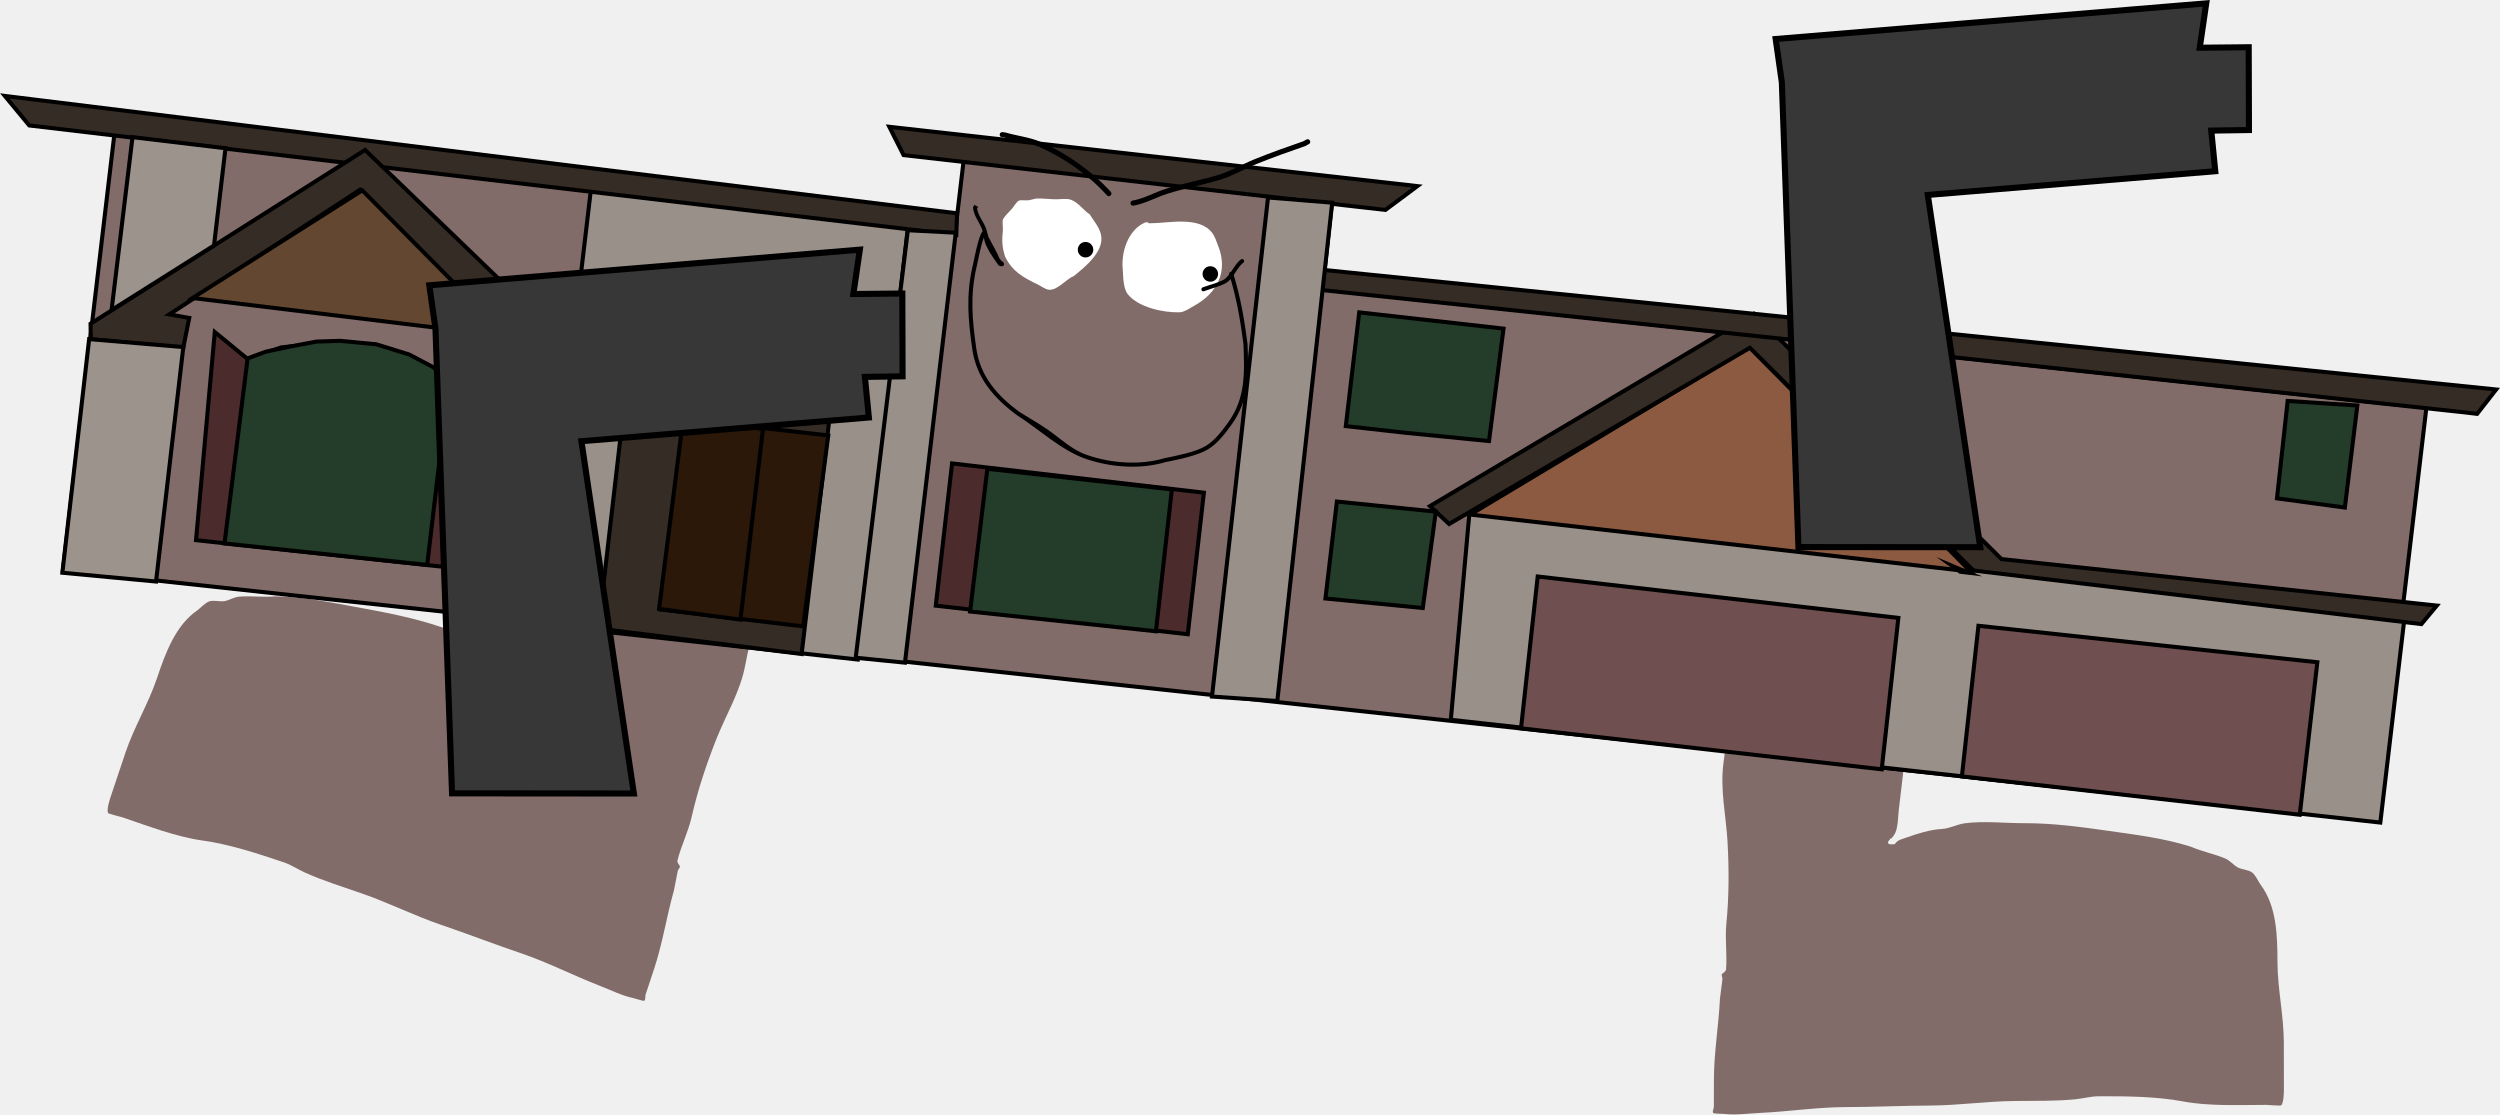
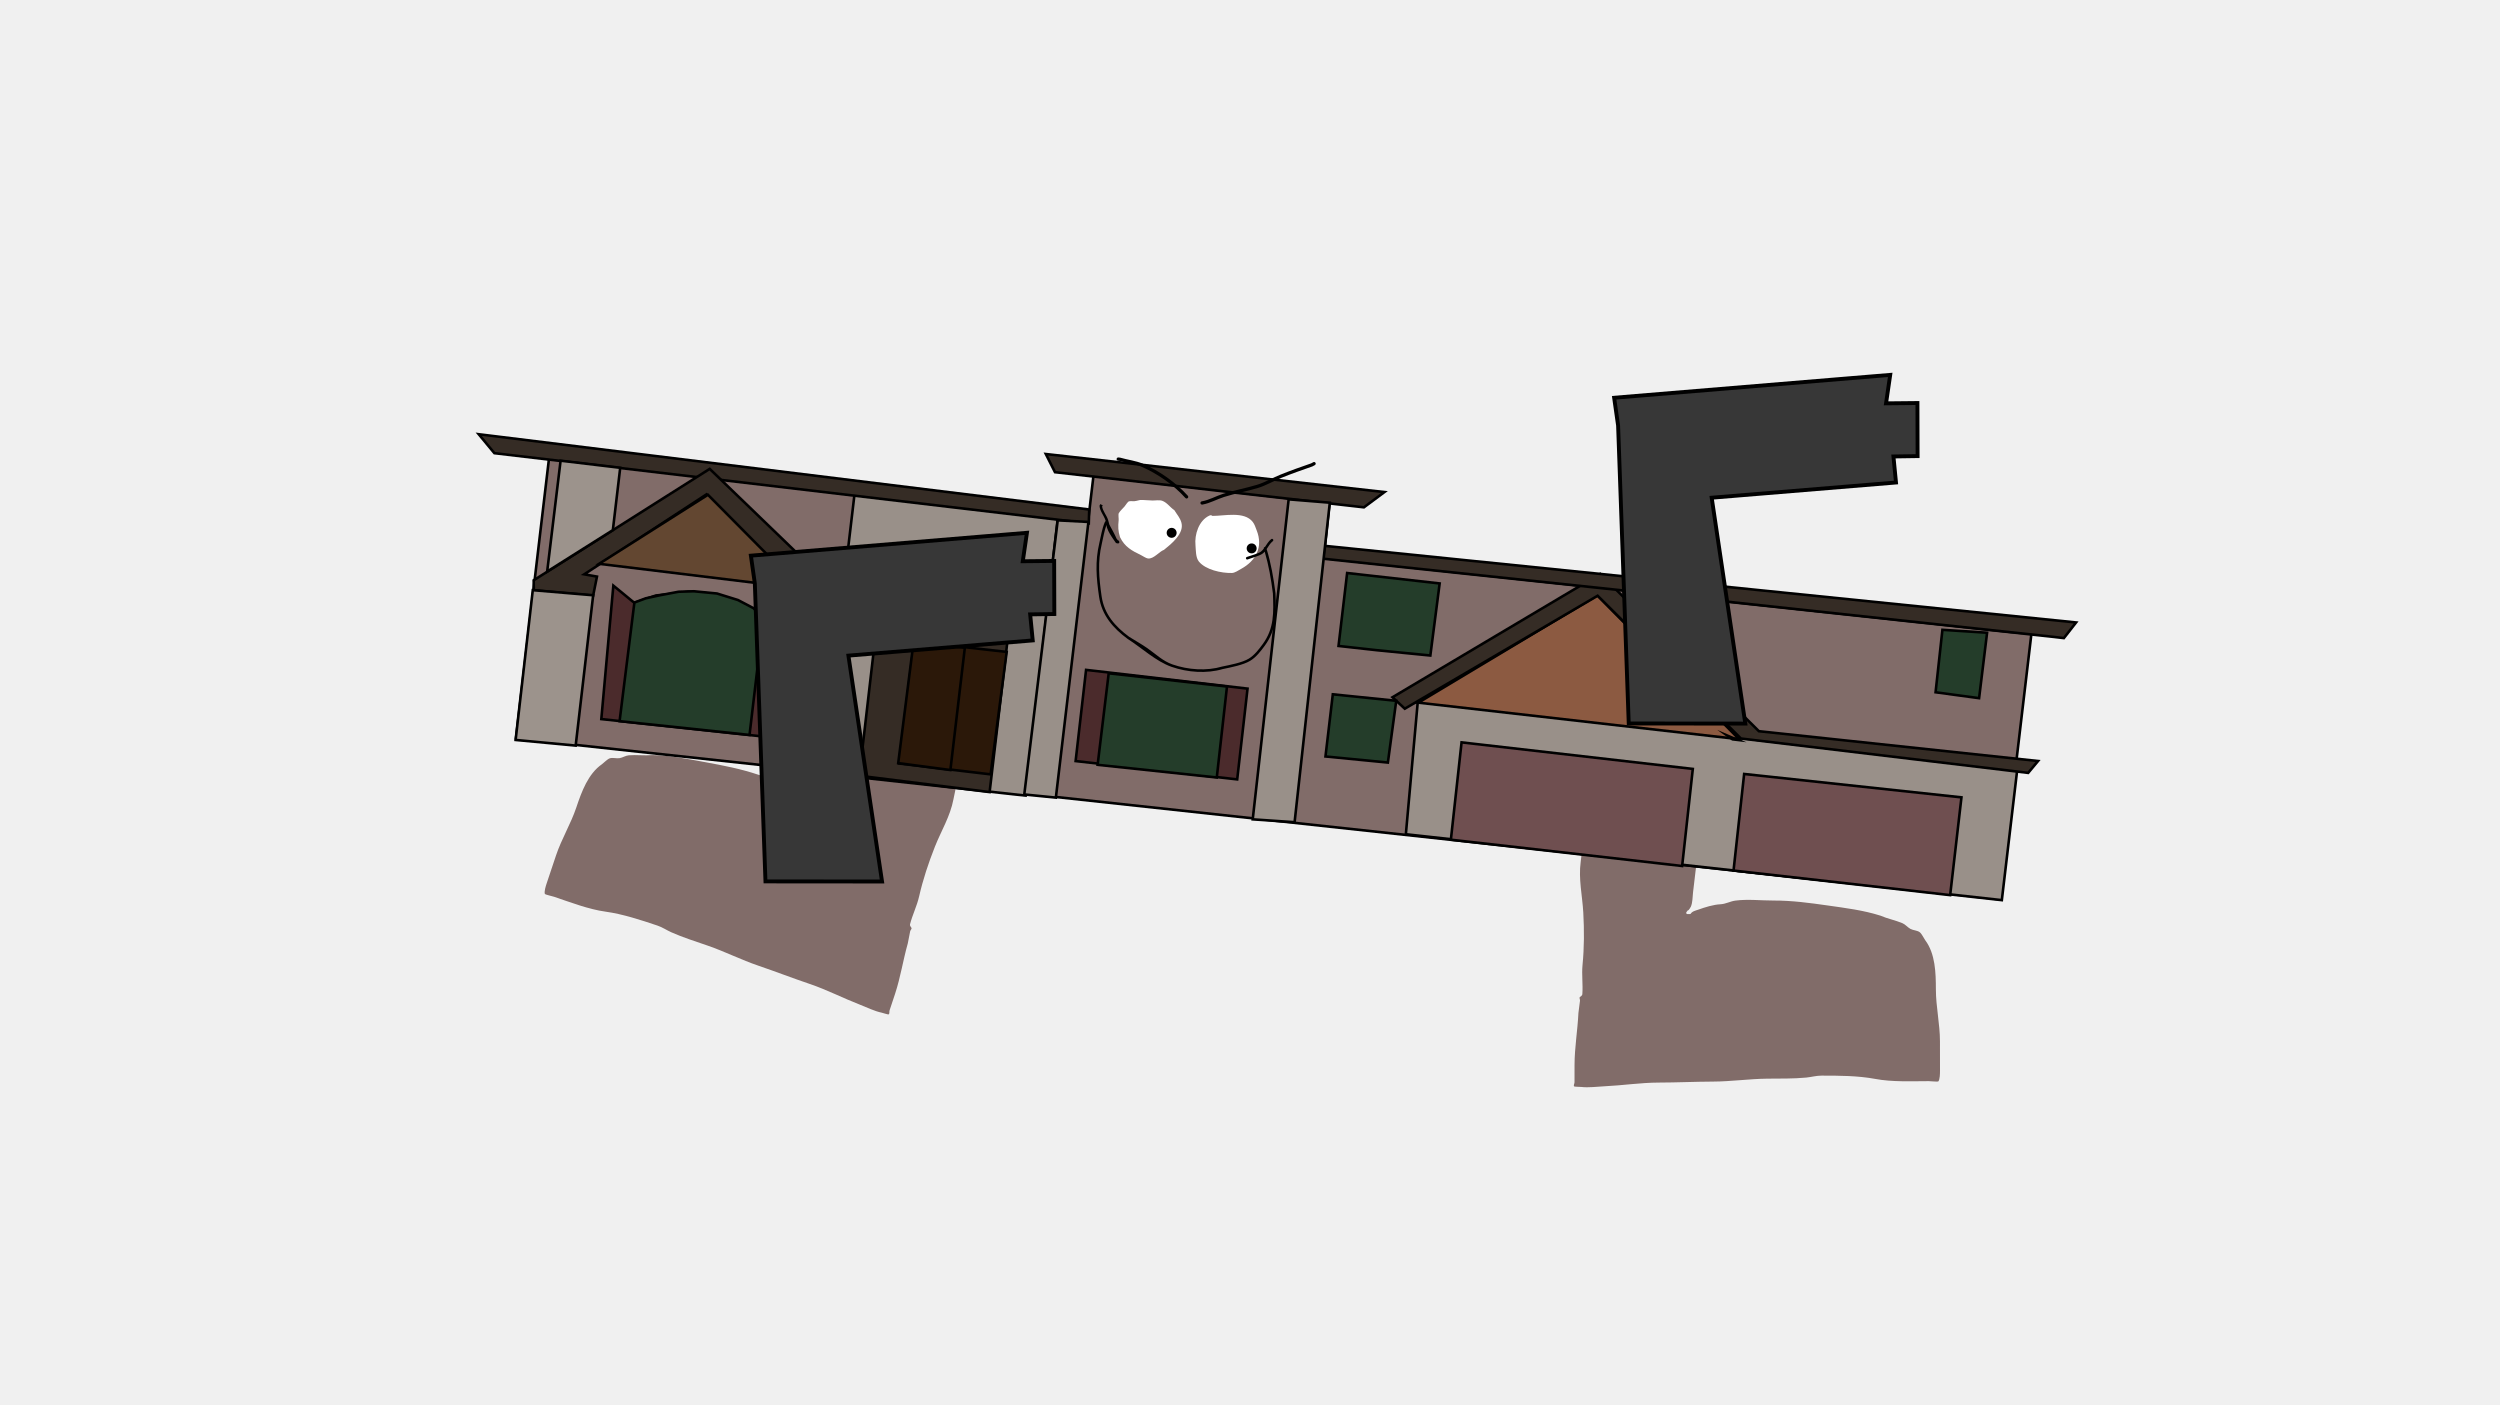
- <svg xmlns="http://www.w3.org/2000/svg" version="1.1" width="615.18" height="274.228" viewBox="0,0,615.18,274.228">
-   <g transform="translate(-22.80816,-53.52857)">
+ <svg xmlns="http://www.w3.org/2000/svg" version="1.1" width="959.459" height="539.039" viewBox="0,0,959.459,539.039">
+   <g transform="translate(159.7297,89.51952)">
    <g data-paper-data="{&quot;isPaintingLayer&quot;:true}" fill-rule="nonzero" stroke-linejoin="miter" stroke-miterlimit="10" stroke-dasharray="" stroke-dashoffset="0" style="mix-blend-mode: normal">
      <path d="M451.441,175.605c-0.445,-0.527 -1.775,-1.854 -2.358,-2.212c-0.417,-0.257 -1.114,0.039 -1.455,-0.305c-0.179,-0.18 -0.383,-0.408 -0.506,-0.538c1.1,0.115 2.189,0.187 3.32,0.185c6.91,-0.011 13.924,0.346 20.754,-0.698c3.66,-0.559 7.233,-0.295 10.916,-0.492c3.337,-0.179 6.585,-0.712 9.938,-0.718c1.41,-0.002 2.637,-0.117 4.018,-0.383c0.509,-0.098 1.052,-0.796 1.467,-0.499c0.415,0.296 -0.395,1.008 -0.497,1.493c-0.25,1.191 -0.642,2.423 -0.767,3.631c-0.252,2.417 0.848,5.861 -0.357,8.02c-0.125,6.717 -1.714,13.229 -2.035,19.903c-0.315,6.558 -1.337,13.134 -1.346,19.609c-0.009,6.687 -0.44,13.255 -1.264,19.899c-0.431,3.475 -0.838,6.931 -1.234,10.41c-0.19,1.667 -0.156,3.963 -0.831,5.515c-0.206,0.474 -0.585,0.956 -0.958,1.44l-0.137,-0.1l-0.605,0.754c-0.066,0.081 -0.106,0.183 -0.106,0.294c0,0.263 0.224,0.476 0.5,0.475l1,-0.002l-0,-0.101l0.174,0.073c0.59,-1.067 1.902,-1.278 3.04,-1.69c2.468,-0.893 5.753,-1.922 8.487,-2.049c1.991,-0.106 3.725,-1.144 5.687,-1.403c4.709,-0.622 9.905,-0.015 14.666,-0.023c7.055,-0.012 13.774,0.896 20.748,1.892c6.838,0.977 13.604,1.802 20.234,3.897c2.732,1.197 5.823,1.776 8.493,2.921c1.116,0.479 1.976,1.605 3.048,2.18c1.013,0.543 2.625,0.565 3.522,1.243c0.831,0.628 1.528,2.219 2.126,3.069c3.911,5.213 4.095,12.553 4.107,18.909c0.012,6.673 1.553,13.203 1.565,19.927c0.007,3.757 0.011,7.517 0.017,11.275c0.002,1 -0.025,3.439 -0.664,4.127c-0.139,0.15 -3.251,-0.125 -3.657,-0.125c-6.652,0.011 -14.077,0.366 -20.581,-0.864c-6.533,-1.225 -13.933,-1.268 -20.579,-1.257c-2.047,0.003 -3.831,0.549 -5.838,0.746c-4.84,0.473 -10.075,0.368 -14.949,0.42c-6.993,0.075 -13.864,1.094 -20.894,1.124c-6.944,0.03 -13.895,0.365 -20.844,0.381c-6.906,0.02 -13.907,1.107 -20.82,1.424c-2.9,0.133 -6.02,0.592 -8.901,0.251c-0.285,-0.034 -2.542,-0.061 -2.665,-0.194c-0.37,-0.398 0.123,-1.06 0.123,-1.593c-0.002,-2.226 0.003,-4.453 0.008,-6.679c0.015,-6.631 1.179,-13.291 1.493,-19.933c0.204,-1.572 0.406,-3.146 0.608,-4.718c0.06,-0.464 -0.419,-1.129 -0.021,-1.401c0.392,-0.268 0.876,-0.613 0.912,-1.071c0.289,-3.723 -0.292,-7.505 0.076,-11.227c0.661,-6.74 0.66,-13.32 0.293,-20.081c-0.364,-6.553 -1.892,-12.864 -0.995,-19.519c0.891,-6.604 1.308,-13.204 1.722,-19.849c0.414,-6.633 1.124,-13.243 2.282,-19.796c0.498,-2.816 1.779,-5.534 2.2,-8.328c0.451,-2.987 -0.387,-5.646 -0.392,-8.541c0,0 0.067,-0.407 -0.433,-0.406c-0.067,0 -0.193,-0.061 -0.243,-0.046c0.3,-2.904 1.16,-6.548 -0.611,-8.646z" data-paper-data="{&quot;noHover&quot;:false,&quot;origItem&quot;:[&quot;Path&quot;,{&quot;applyMatrix&quot;:true,&quot;segments&quot;:[[[468.03134,200.77183],[0.30527,-3.04336],[0.05031,-0.0156]],[[468.20689,200.74722],[-0.06713,0],[0.5,0]],[[468.70689,201.24722],[0,0],[0,3.03472]],[[469.08608,210.19772],[0.45598,-3.13034],[-0.42648,2.92787]],[[466.87422,218.9193],[0.50263,-2.95078],[-1.16952,6.86586]],[[464.56311,239.65292],[0.42559,-6.9513],[-0.42643,6.96497]],[[462.80883,260.44035],[0.90268,-6.92056],[-0.90967,6.97415]],[[463.76772,280.88562],[-0.35206,-6.86907],[0.35432,7.08646]],[[463.4339,301.91889],[0.67356,-7.06328],[-0.37417,3.90028]],[[463.33467,313.68007],[0.29545,-3.90165],[-0.0364,0.48074]],[[462.42077,314.80108],[0.3921,-0.28052],[-0.39806,0.28478]],[[462.43932,316.26928],[0.06048,-0.48569],[-0.20514,1.64751]],[[461.82117,321.21147],[0.20655,-1.64733],[-0.32572,6.96162]],[[460.28729,342.0957],[0.0272,-6.94964],[-0.00913,2.33283]],[[460.26582,349.09418],[0.00222,-2.33285],[-0.00053,0.5578]],[[460.13969,350.76281],[-0.36922,-0.41811],[0.12307,0.13936]],[[462.8037,350.96968],[-0.28515,-0.03591],[2.87984,0.36272]],[[471.7022,350.71975],[-2.90002,0.13451],[6.91361,-0.32066]],[[492.51689,349.25845],[-6.90629,0.00867],[6.9497,-0.00549]],[[513.35113,348.89106],[-6.94441,0.01916],[7.03063,-0.01893]],[[534.23453,347.74818],[-6.9935,0.06622],[4.87343,-0.04615]],[[549.17486,347.33507],[-4.84082,0.48781],[2.00749,-0.20229]],[[555.01119,346.56456],[-2.04692,0],[6.64691,0]],[[575.5787,347.92158],[-6.53074,-1.29493],[6.5023,1.30046]],[[596.15164,348.86694],[-6.65171,0],[0.40588,0]],[[599.80714,349.00455],[-0.13976,0.15721],[0.64049,-0.72044]],[[600.47742,344.68083],[0,1.04801],[0,-3.93809]],[[600.47742,332.86656],[0,3.93809],[0,-7.04769]],[[598.94266,311.98485],[0.00043,6.99458],[-0.0004,-6.66111]],[[594.86514,292.16883],[3.90167,5.47056],[-0.59593,-0.89241]],[[592.74438,288.94959],[0.82995,0.65964],[-0.89558,-0.71179]],[[589.22482,287.64095],[1.0118,0.57121],[-1.07109,-0.60469]],[[586.1808,285.35179],[1.11527,0.50361],[-2.66735,-1.20447]],[[577.78922,282.30441],[2.73005,1.2592],[-6.62657,-2.20678]],[[557.56094,278.18823],[6.83587,1.03575],[-6.97258,-1.05646]],[[536.80167,276.19081],[7.05463,0],[-4.76109,0]],[[522.0666,276.18621],[4.70977,-0.64353],[-1.9622,0.26811]],[[516.37174,277.63991],[1.99125,-0.10792],[-2.7344,0.12834]],[[507.87802,279.76756],[2.46916,-0.9318],[-1.13885,0.42977]],[[504.92409,281.48835],[0.5915,-1.11745],[0,0]],[504.66123,281.45698],[504.66123,281.56303],[[503.66123,281.56303],[0,0],[-0.27614,0]],[[503.16123,281.06303],[0,0.27614],[0,-0.11626]],[[503.26746,280.75486],[-0.06655,0.08492],[0,0]],[503.87355,279.96534],[[504.01042,280.07041],[0,0],[0.3735,-0.50602]],[[504.97011,278.56137],[-0.20703,0.49629],[0.6783,-1.62603]],[[505.80868,272.7723],[-0.19283,1.74739],[0.40234,-3.64588]],[[507.0629,261.84107],[-0.43703,3.64189],[0.83545,-6.96212]],[[508.37943,240.9616],[-0.02069,7.00886],[0.02003,-6.78644]],[[509.77184,220.40407],[-0.32726,6.87253],[0.33309,-6.99482]],[[511.849,199.5447],[-0.13682,7.03998],[1.20865,-2.26119]],[[512.22209,191.13859],[-0.25616,2.5332],[0.12797,-1.26552]],[[512.99693,187.33386],[-0.25205,1.24796],[0.10265,-0.50827]],[[513.51719,185.86785],[0.41469,0.3113],[-0.41496,-0.31151]],[[512.05015,186.38831],[0.5088,-0.10176],[-1.38213,0.27643]],[[508.03345,186.78175],[1.4099,0],[-3.35322,0]],[[498.09923,187.51495],[3.33709,-0.18183],[-3.68398,0.20073]],[[487.18731,188.00965],[3.66102,-0.58011],[-6.83186,1.08254]],[[466.43943,188.7004],[6.91015,0],[-1.13113,0]],[[463.12097,188.49963],[1.0993,0.12191],[0.12274,0.13668]],[[463.56163,188.988],[-0.1785,-0.18934],[0.34065,0.36133]],[[465.01619,189.31],[-0.41676,-0.27003],[0.5817,0.3769]],[[467.43343,191.7101],[-0.44393,-0.55318],[1.76743,2.20238]]],&quot;closed&quot;:true}]}" fill="#816c69" stroke="none" stroke-width="0.5" stroke-linecap="butt" />
      <path d="M219.343,161.543c-0.043,-0.03 -0.182,-0.012 -0.245,-0.033c-0.474,-0.16 -0.539,0.247 -0.539,0.247c-0.921,2.745 -2.556,5.001 -3.074,7.978c-0.484,2.785 -0.129,5.77 -0.548,8.6c-0.975,6.584 -2.392,13.081 -4.098,19.504c-1.709,6.436 -3.401,12.829 -4.646,19.378c-1.254,6.599 -4.7,12.1 -7.118,18.201c-2.486,6.297 -4.569,12.539 -6.074,19.143c-0.829,3.647 -2.576,7.051 -3.48,10.674c-0.111,0.446 0.239,0.927 0.526,1.306c0.291,0.385 -0.374,0.864 -0.464,1.323c-0.305,1.556 -0.611,3.113 -0.916,4.669c-1.804,6.401 -2.807,13.089 -4.89,19.384c-0.699,2.113 -1.399,4.227 -2.105,6.338c-0.169,0.505 0.09,1.289 -0.387,1.55c-0.159,0.087 -2.307,-0.605 -2.588,-0.663c-2.839,-0.591 -5.653,-2.019 -8.36,-3.066c-6.454,-2.497 -12.748,-5.753 -19.29,-7.966c-6.584,-2.224 -13.068,-4.75 -19.643,-6.985c-6.657,-2.262 -12.848,-5.412 -19.456,-7.705c-4.604,-1.598 -9.602,-3.161 -14.041,-5.148c-1.841,-0.824 -3.36,-1.909 -5.3,-2.562c-6.299,-2.122 -13.329,-4.433 -19.91,-5.346c-6.556,-0.9 -13.484,-3.596 -19.788,-5.72c-0.385,-0.13 -3.422,-0.857 -3.507,-1.044c-0.388,-0.856 0.358,-3.178 0.676,-4.126c1.195,-3.562 2.388,-7.128 3.583,-10.69c2.139,-6.375 5.665,-12.08 7.788,-18.407c2.022,-6.025 4.518,-12.93 9.875,-16.633c0.836,-0.617 2,-1.905 2.987,-2.237c1.065,-0.358 2.6,0.134 3.732,-0.06c1.199,-0.205 2.37,-1 3.579,-1.1c2.893,-0.238 6.007,0.195 8.976,-0.072c6.949,0.12 13.626,1.487 20.418,2.732c6.928,1.271 13.586,2.545 20.271,4.797c4.512,1.52 9.631,2.596 13.899,4.682c1.778,0.869 3.094,2.404 4.948,3.138c2.552,0.989 5.342,3.009 7.399,4.64c0.949,0.752 2.126,1.37 2.348,2.569l0.188,-0.014l-0.032,0.096l0.947,0.32c0.262,0.088 0.541,-0.042 0.625,-0.292c0.035,-0.105 0.03,-0.214 -0.007,-0.312l-0.335,-0.907l-0.161,0.051c-0.2,-0.577 -0.407,-1.155 -0.453,-1.67c-0.149,-1.687 0.609,-3.854 0.956,-5.496c0.725,-3.426 1.432,-6.834 2.123,-10.268c1.321,-6.564 2.989,-12.932 5.096,-19.279c2.04,-6.145 3.152,-12.709 4.927,-19.03c1.807,-6.434 2.36,-13.116 4.367,-19.527c-0.459,-2.431 1.673,-5.349 2.199,-7.722c0.263,-1.186 0.281,-2.479 0.421,-3.688c0.057,-0.493 -0.487,-1.425 0.001,-1.574c0.488,-0.149 0.782,0.685 1.233,0.94c1.226,0.691 2.353,1.189 3.689,1.64c3.178,1.071 6.089,2.608 9.196,3.838c3.43,1.358 6.901,2.242 10.195,3.935c6.146,3.161 12.909,5.05 19.458,7.256c1.072,0.361 2.128,0.638 3.206,0.879c-0.158,0.084 -0.423,0.236 -0.65,0.35c-0.432,0.218 -0.999,-0.284 -1.476,-0.173c-0.666,0.155 -2.347,0.991 -2.935,1.35c-2.343,1.428 -2.681,5.158 -3.315,8.008z" data-paper-data="{&quot;noHover&quot;:false,&quot;origItem&quot;:[&quot;Path&quot;,{&quot;applyMatrix&quot;:true,&quot;segments&quot;:[[[936.06267,401.54367],[0.61054,-6.08672],[0.10063,-0.03121]],[[936.41378,401.49443],[-0.13425,0],[1,0]],[[937.41378,402.49443],[0,0],[0,6.06943]],[[938.17215,420.39544],[0.91195,-6.26068],[-0.85297,5.85573]],[[933.74845,437.8386],[1.00526,-5.90156],[-2.33904,13.73171]],[[929.12622,479.30585],[0.85118,-13.9026],[-0.85285,13.92993]],[[925.61766,520.8807],[1.80536,-13.84111],[-1.81934,13.9483]],[[927.53544,561.77124],[-0.70413,-13.73814],[0.70865,14.17291]],[[926.8678,603.83778],[1.34712,-14.12656],[-0.74835,7.80057]],[[926.66935,627.36014],[0.59091,-7.8033],[-0.07281,0.96147]],[[924.84154,629.60215],[0.7842,-0.56103],[-0.79612,0.56956]],[[924.87864,632.53856],[0.12095,-0.97138],[-0.41029,3.29502]],[[923.64234,642.42294],[0.4131,-3.29467],[-0.65145,13.92325]],[[920.57458,684.1914],[0.0544,-13.89927],[-0.01826,4.66566]],[[920.53165,698.18835],[0.00443,-4.6657],[-0.00106,1.11559]],[[920.27939,701.52561],[-0.73844,-0.83621],[0.24613,0.27872]],[[925.6074,701.93937],[-0.5703,-0.07183],[5.75969,0.72543]],[[943.4044,701.4395],[-5.80004,0.26901],[13.82722,-0.64132]],[[985.03378,698.5169],[-13.81258,0.01734],[13.8994,-0.01099]],[[1026.70226,697.78213],[-13.88881,0.03833],[14.06125,-0.03785]],[[1068.46906,695.49637],[-13.987,0.13244],[9.74685,-0.09229]],[[1098.34971,694.67014],[-9.68163,0.97562],[4.01498,-0.40459]],[[1110.02238,693.12912],[-4.09384,0],[13.29383,0]],[[1151.1574,695.84315],[-13.06149,-2.58987],[13.0046,2.60092]],[[1192.30327,697.73388],[-13.30342,0],[0.81177,0]],[[1199.61429,698.0091],[-0.27953,0.31442],[1.28098,-1.44089]],[[1200.95484,689.36166],[0,2.09601],[0,-7.87618]],[[1200.95484,665.73311],[0,7.87618],[0,-14.09537]],[[1197.88531,623.96971],[0.00085,13.98916],[-0.00081,-13.32221]],[[1189.73029,584.33766],[7.80335,10.94112],[-1.19186,-1.78483]],[[1185.48876,577.89918],[1.6599,1.31927],[-1.79115,-1.42359]],[[1178.44964,575.2819],[2.02361,1.14243],[-2.14218,-1.20937]],[[1172.3616,570.70359],[2.23055,1.00723],[-5.3347,-2.40894]],[[1155.57844,564.60883],[5.4601,2.5184],[-13.25314,-4.41356]],[[1115.12189,556.37646],[13.67173,2.07149],[-13.94517,-2.11292]],[[1073.60335,552.38162],[14.10925,0],[-9.52217,0]],[[1044.1332,552.37241],[9.41953,-1.28706],[-3.92441,0.53622]],[[1032.74348,555.27981],[3.9825,-0.21584],[-5.4688,0.25667]],[[1015.75603,559.53511],[4.93832,-1.86359],[-2.2777,0.85954]],[[1009.84819,562.9767],[1.183,-2.23491],[0,0]],[1009.32246,562.91396],[1009.32246,563.12605],[[1007.32246,563.12605],[0,0],[-0.55228,0]],[[1006.32246,562.12605],[0,0.55228],[0,-0.23252]],[[1006.53492,561.50971],[-0.13311,0.16984],[0,0]],[1007.7471,559.93068],[[1008.02083,560.14081],[0,0],[0.747,-1.01203]],[[1009.94023,557.12275],[-0.41406,0.99258],[1.35661,-3.25207]],[[1011.61736,545.54459],[-0.38566,3.49478],[0.80468,-7.29176]],[[1014.12579,523.68213],[-0.87405,7.28378],[1.67091,-13.92424]],[[1016.75886,481.92319],[-0.04137,14.01772],[0.04007,-13.57289]],[[1019.54368,440.80815],[-0.65453,13.74505],[0.66617,-13.98964]],[[1023.69799,399.08941],[-0.27364,14.07995],[2.41729,-4.52238]],[[1024.44418,382.27717],[-0.51232,5.0664],[0.25594,-2.53105]],[[1025.99386,374.66773],[-0.5041,2.49593],[0.20531,-1.01654]],[[1027.03438,371.73569],[0.82938,0.6226],[-0.82993,-0.62301]],[[1024.10031,372.77663],[1.0176,-0.20352],[-2.76426,0.55285]],[[1016.06689,373.56351],[2.81979,0],[-6.70643,0]],[[996.19847,375.0299],[6.67418,-0.36366],[-7.36795,0.40146]],[[974.37461,376.0193],[7.32205,-1.16021],[-13.66372,2.16508]],[[932.87887,377.4008],[13.8203,0],[-2.26225,0]],[[926.24195,376.99926],[2.1986,0.24383],[0.24549,0.27336]],[[927.12326,377.976],[-0.357,-0.37867],[0.6813,0.72266]],[[930.03238,378.61999],[-0.83352,-0.54006],[1.16339,0.75379]],[[934.86686,383.4202],[-0.88786,-1.10635],[3.53486,4.40477]]],&quot;closed&quot;:true}],&quot;index&quot;:null}" fill="#816c69" stroke="none" stroke-width="0.5" stroke-linecap="butt" />
      <g>
        <g>
          <g stroke="#000000" stroke-width="1" stroke-linecap="round">
            <path d="M38.276,193.884l12.686,-107.399l206.857,24.434l2.11,-17.864l90.617,10.509l-2.303,21.099l262.877,28.291l8.763,0.819l-12.033,101.87z" fill="#816c69" />
            <path d="M155.57,207.221l12.661,-107.186l78.017,9.216l-12.363,106.575z" fill="#999089" />
            <path d="M614.366,206.6l-5.828,49.34l-228.725,-25.292l4.623,-51.38l229.01,26.706z" fill="#999089" />
            <path d="M384.603,180.15l68.696,-41.224l54.408,55.247z" fill="#8c5a41" />
            <path d="M503.172,192.775l3.961,1.675l-1.962,-0.232z" fill="none" />
            <path d="M515.303,191.103l107.136,11.447l-3.793,4.555l-110.229,-13.193l-55.003,-54.8l-74.011,43.356l-4.724,-4.396l79.725,-47.339z" fill="#352c25" />
            <path d="M348.093,124.903l0.56,-4.937l288.385,29.407l-4.687,6.002l-4.101,-0.484l-167.381,-18.046z" fill="#352c25" />
            <path d="M241.641,84.727l129.949,14.6l-7.87,5.858l-118.562,-13.487z" fill="#352c25" />
            <path d="M258.13,111.344l-228.122,-26.946l-6.013,-7.266l234.297,28.883z" fill="#352c25" />
            <path d="M602.881,153.312l-3.069,25.115l-16.7,-2.265l2.627,-23.973z" fill="#243d2a" />
            <path d="M505.574,244.583l4.072,-37.065l83.396,8.973l-4.33,37.523z" fill="#6f4f50" />
            <path d="M397.089,232.744l4.106,-37.354l88.747,10.19l-4.094,37.258z" fill="#6f4f50" />
            <path d="M253.074,202.567l4.012,-35l61.968,7.198l-3.968,34.835z" fill="#4b2b2c" />
            <path d="M261.521,204.004l4.25,-35.118l45.398,5.07l-3.92,34.913z" fill="#243d2a" />
            <path d="M170.054,208.193l9.546,-82.547l4.703,-1.956l9.11,-0.972l7.551,0.112l12.377,1.657l11.39,3.735l5.16,3.048l-9.827,83.197z" fill="#352c25" />
            <path d="M220.458,207.662l-35.183,-4.156l5.838,-46.828l35.508,3.999z" fill="#2b1809" />
            <path d="M210.556,159.096l-5.541,46.912l-20.027,-2.658l5.939,-46.817z" fill="#2b1809" />
            <path d="M227.202,156.625l-37.199,-4.394l2.85,-23.264l3.79,-1.795l5.794,-1.461l4.37,-0.654l8.681,0.928l6.026,0.907l5.934,2.554l3.268,1.751z" fill="#090909" />
            <path d="M136.373,193.488l-65.329,-7.034l4.619,-51.215l2.238,1.825l4.844,3.986l1.029,0.804l4.798,-1.676l3.408,-1.158l7.351,-0.79l5.087,-0.667l5.579,0.366l4.917,0.776l8.717,2.785l7.678,4.223l2.561,2.546l2.312,-2.263l2.546,-1.65l3.731,-0.437l-5.524,48.499z" fill="#4b2b2c" />
            <path d="M133.222,147.694l-5.297,44.844l-49.871,-5.281l5.685,-45.53l4.383,-1.628l5.559,-1.196l7.004,-1.318l5.848,-0.187l8.894,0.856l8.085,2.515l5.966,3.143z" fill="#243d2a" />
            <path d="M160.176,136.274l-1.049,4.557l-8.86,-1.144l-38.855,-39.479l-46.939,30.685l4.906,0.872l-1.48,7.334l-22.75,-2.102l-0.061,-3.811l67.556,-42.757z" fill="#352c25" />
            <path d="M111.954,100.37l35.621,35.927l-77.388,-9.434z" fill="#634731" />
            <path d="M321.043,224.931l13.791,-122.81l15.794,1.281l-13.513,122.624z" fill="#999089" />
            <path d="M246.206,110.182l11.785,0.612l-12.497,105.799l-12.123,-1.213z" fill="#999089" />
            <path d="M162.519,148.668l-13.172,-1.848l0.129,-3.691l14.001,1.751z" fill="#352c25" />
            <path d="M162.623,148.656l-6.966,58.105l-12.31,-1.357l5.911,-58.693z" fill="#9c938c" />
            <path d="M44.742,136.974l23.176,1.957l-6.713,57.696l-23.05,-2.162z" fill="#9c938c" />
            <path d="M50.263,129.825l5.153,-42.545l22.881,2.727l-2.826,23.925z" fill="#9c938c" />
            <path d="M392.786,134.396l-3.574,27.664l-20.51,-2.033l-14.73,-1.642l3.306,-27.989z" fill="#243d2a" />
            <path d="M351.78,176.948l24.341,2.485l-3.209,23.709l-23.949,-2.341z" fill="#243d2a" />
          </g>
          <path d="M305.683,108.475c4.443,0.026 12.104,-1.894 15.368,2.308c0.745,0.959 1.081,2.16 1.521,3.273c2.496,6.305 -0.197,11.593 -5.999,14.765c-1.01,0.552 -2.374,1.534 -3.537,1.558c-4.045,0.107 -10.105,-1.242 -12.662,-4.395c-1.24,-1.529 -1.137,-4.356 -1.293,-6.204c-0.424,-4.144 1.262,-9.535 5.32,-11.421c0.21,-0.098 0.462,-0.149 0.734,-0.172c0.173,0.287 0.547,0.289 0.547,0.289z" data-paper-data="{&quot;noHover&quot;:false,&quot;origItem&quot;:[&quot;Path&quot;,{&quot;applyMatrix&quot;:true,&quot;segments&quot;:[[[280.57114,132.11231],[0.24194,0.31213],[-0.31493,0.06475]],[[279.73784,132.41383],[0.23281,-0.14357],[-4.48957,2.76866]],[[275.107,146.4721],[-1.06967,-4.79248],[0.4376,2.14144]],[[277.4676,153.53313],[-1.66272,-1.61891],[3.42848,3.33815]],[[292.84617,156.91157],[-4.72073,0.68487],[1.35845,-0.18869]],[[296.75617,154.60614],[-1.10575,0.78581],[6.35384,-4.51544]],[[301.72346,136.55739],[3.7938,7.03563],[-0.66888,-1.2418]],[[299.49869,132.94711],[1.00516,1.02],[-4.40232,-4.46732]],[[281.25032,132.37586],[5.20505,-0.58374],[0,0]]],&quot;closed&quot;:true}]}" fill="#ffffff" stroke="none" stroke-width="0.5" stroke-linecap="butt" />
          <path d="M282.662,102.571c1.046,0.003 2.611,-0.263 3.631,0.098c1.914,0.678 3.051,2.567 4.669,3.606c0.981,1.659 2.24,2.913 2.739,4.882c1.049,4.142 -3.945,8.111 -6.701,10.337c-1.889,0.681 -3.969,3.603 -6.175,3.321c-0.765,-0.098 -1.899,-0.917 -2.611,-1.26c-3.577,-1.722 -6.305,-3.2 -8.089,-6.908c-0.756,-2.36 -0.794,-4.034 -0.534,-6.523c0.064,-0.615 -0.223,-2.226 0.06,-2.713c0.517,-0.889 1.534,-1.766 2.204,-2.551c0.349,-0.409 1.199,-1.851 1.733,-1.984c0.882,-0.219 1.743,0.141 2.799,-0.169c0.476,-0.105 0.944,-0.227 1.407,-0.332c1.61,-0.067 3.293,0.191 4.868,0.195z" data-paper-data="{&quot;noHover&quot;:false,&quot;origItem&quot;:[&quot;Path&quot;,{&quot;applyMatrix&quot;:true,&quot;segments&quot;:[[[247.74944,129.096],[1.87542,-0.30119],[-0.52807,0.18739]],[[246.15338,129.67651],[0.54253,-0.18834],[-1.19358,0.50883]],[[242.90759,130.2554],[1.00212,-0.37815],[-0.60753,0.22925]],[[241.15936,132.81009],[0.35167,-0.52718],[-0.67487,1.01169]],[[238.93851,136.08955],[0.48199,-1.11177],[-0.26369,0.60823]],[[239.24623,139.26365],[-0.00986,-0.72923],[0.03991,2.95034]],[[240.76989,146.79951],[-1.21096,-2.65802],[2.60196,4.09492]],[[251.15837,153.73863],[-4.42548,-1.52091],[0.88053,0.30261]],[[254.37606,154.85173],[-0.9092,-0.00863],[2.62129,0.02488]],[[261.1161,150.12213],[-2.11778,1.05889],[2.91842,-2.98609]],[[267.51703,137.14639],[1.80126,4.70443],[-0.85642,-2.23675]],[[263.64689,131.82913],[1.37785,1.8069],[-2.03746,-0.99231]],[[257.70334,128.26637],[2.33477,0.52887],[-1.2438,-0.28174]],[[253.45458,128.65572],[1.22482,-0.14142],[-1.8445,0.21297]]],&quot;closed&quot;:true}]}" fill="#ffffff" stroke="none" stroke-width="0.5" stroke-linecap="butt" />
          <path d="M288.032,114.749c0.124,-1.047 1.073,-1.795 2.119,-1.672c1.047,0.124 1.795,1.073 1.672,2.119c-0.124,1.047 -1.073,1.795 -2.119,1.672c-1.047,-0.124 -1.795,-1.073 -1.672,-2.119z" fill="#000000" stroke="none" stroke-width="0.5" stroke-linecap="butt" />
          <path d="M318.741,120.721c0.124,-1.047 1.073,-1.795 2.119,-1.672c1.047,0.124 1.795,1.073 1.672,2.119c-0.124,1.047 -1.073,1.795 -2.119,1.672c-1.047,-0.124 -1.795,-1.073 -1.672,-2.119z" fill="#000000" stroke="none" stroke-width="0.5" stroke-linecap="butt" />
          <path d="M268.817,86.602c0.075,-0.632 0.706,-0.557 0.706,-0.557l0.702,0.085c2.8,0.825 5.983,1.166 8.646,2.305c6.37,2.775 12.601,7.151 17.261,12.299c0,0 0.426,0.472 -0.046,0.899c-0.472,0.426 -0.899,-0.046 -0.899,-0.046c-4.524,-5.023 -10.622,-9.283 -16.825,-11.986c-2.545,-1.133 -5.698,-1.416 -8.394,-2.225l-0.594,-0.068c0,0 -0.632,-0.075 -0.557,-0.706z" fill="#000000" stroke="none" stroke-width="0.5" stroke-linecap="butt" />
          <path d="M345.136,88.132c0.301,0.56 -0.259,0.862 -0.259,0.862l-0.899,0.481c-3.996,1.39 -8.035,2.814 -11.956,4.403c-2.998,1.215 -5.869,2.935 -8.966,3.876c-4.283,1.294 -8.738,2.1 -12.987,3.449c-2.823,0.896 -5.389,2.409 -8.334,2.931c0,0 -0.627,0.11 -0.737,-0.517c-0.11,-0.627 0.517,-0.737 0.517,-0.737c2.883,-0.501 5.406,-2.014 8.169,-2.891c4.255,-1.351 8.716,-2.158 13.004,-3.454c3.058,-0.919 5.898,-2.639 8.857,-3.837c3.909,-1.583 7.936,-3.017 11.923,-4.389l0.807,-0.437c0,0 0.56,-0.301 0.862,0.259z" fill="#000000" stroke="none" stroke-width="0.5" stroke-linecap="butt" />
          <path d="M318.466,124.884c-0.17,-0.47 0.301,-0.64 0.301,-0.64l0.208,-0.075c1.289,-0.5 4.298,-1.229 5.246,-2.01c0.409,-0.337 0.755,-0.724 1.07,-1.135c-0.023,-0.114 -0.06,-0.466 0.338,-0.59c0.036,-0.011 0.071,-0.019 0.104,-0.023c0.729,-1.065 1.367,-2.205 2.411,-3.033c0,0 0.393,-0.31 0.702,0.083c0.31,0.393 -0.083,0.702 -0.083,0.702c-1.036,0.812 -1.652,1.971 -2.374,3.038c1.712,5.641 2.654,11.09 3.398,16.954c0.284,7.488 0.501,13.86 -4.108,20.123c-1.554,2.111 -3.332,4.449 -5.628,5.828c-2.649,1.591 -7.423,2.515 -10.466,3.144c-6.225,1.841 -13.52,1.298 -19.672,-0.836c-5.985,-2.088 -11.515,-7.328 -16.886,-10.737c-5.587,-4.129 -9.934,-9.08 -10.962,-16.21c-1.037,-7.195 -1.58,-13.406 0.094,-20.537c0.623,-2.644 1.035,-5.485 2.086,-7.984l0.035,-0.032l-0.011,-0.008l0.339,-0.517c-0.023,-0.073 -0.046,-0.146 -0.07,-0.22c-0.621,-1.913 -2.18,-3.517 -2.295,-5.611c0.106,-0.209 0.212,-0.418 0.318,-0.627l0.86,0.476l0.018,0.002c-0.001,0.002 -0.003,0.004 -0.004,0.006l0.037,0.02c0,0 -0.031,0.266 -0.243,0.386c0.272,1.845 1.738,3.401 2.288,5.145c0.197,0.623 0.361,1.261 0.532,1.9c0.938,1.761 1.999,3.581 2.74,5.336c0.218,0.227 0.423,0.456 0.599,0.73l0.153,-0.089l0.259,0.446c0.054,0.091 0.08,0.2 0.067,0.314c-0.032,0.274 -0.281,0.47 -0.555,0.438l-0.517,-0.061l0.011,-0.094l-0.227,0.015c-0.314,-0.463 -0.74,-1.052 -1.191,-1.71c-0.153,-0.211 -0.298,-0.431 -0.429,-0.638c-0.976,-1.485 -1.939,-3.204 -2.04,-4.607c-0.853,2.287 -1.23,4.842 -1.787,7.213c-1.648,7.005 -1.097,13.096 -0.078,20.166c0.988,6.849 5.179,11.563 10.538,15.528c2.333,1.478 4.764,2.816 7.031,4.396c3.158,2.201 5.907,4.938 9.617,6.221c5.976,2.079 13.057,2.595 19.101,0.811c2.926,-0.607 7.652,-1.485 10.192,-3.03c2.181,-1.326 3.859,-3.553 5.34,-5.565c4.459,-6.058 4.184,-12.201 3.917,-19.448c-0.711,-5.553 -1.59,-10.722 -3.151,-16.048c-0.237,0.27 -0.496,0.521 -0.788,0.745c-1.158,0.887 -4.052,1.599 -5.516,2.167l-0.23,0.083c0,0 -0.47,0.17 -0.64,-0.301z" fill="#000000" stroke="none" stroke-width="0.5" stroke-linecap="butt" />
        </g>
        <path d="M459.752,63.13l105.949,-8.776l-1.598,10.92l12.048,-0.12l0.062,20.373l-9.273,0.139l0.98,9.99l-70.734,5.839l12.903,86.688l-44.737,-0.039l-4.082,-114.343z" fill="#373737" stroke="#000000" stroke-width="1.5" stroke-linecap="round" />
        <path d="M128.444,123.734l105.949,-8.776l-1.598,10.92l12.048,-0.12l0.062,20.373l-9.273,0.139l0.98,9.99l-70.734,5.839l12.903,86.688l-44.737,-0.039l-4.082,-114.343z" fill="#373737" stroke="#000000" stroke-width="1.5" stroke-linecap="round" />
      </g>
+       <path d="M-159.73,449.52v-539.039h959.459v539.039z" fill="none" stroke="#f00000" stroke-width="0" stroke-linecap="butt" />
    </g>
  </g>
</svg>
